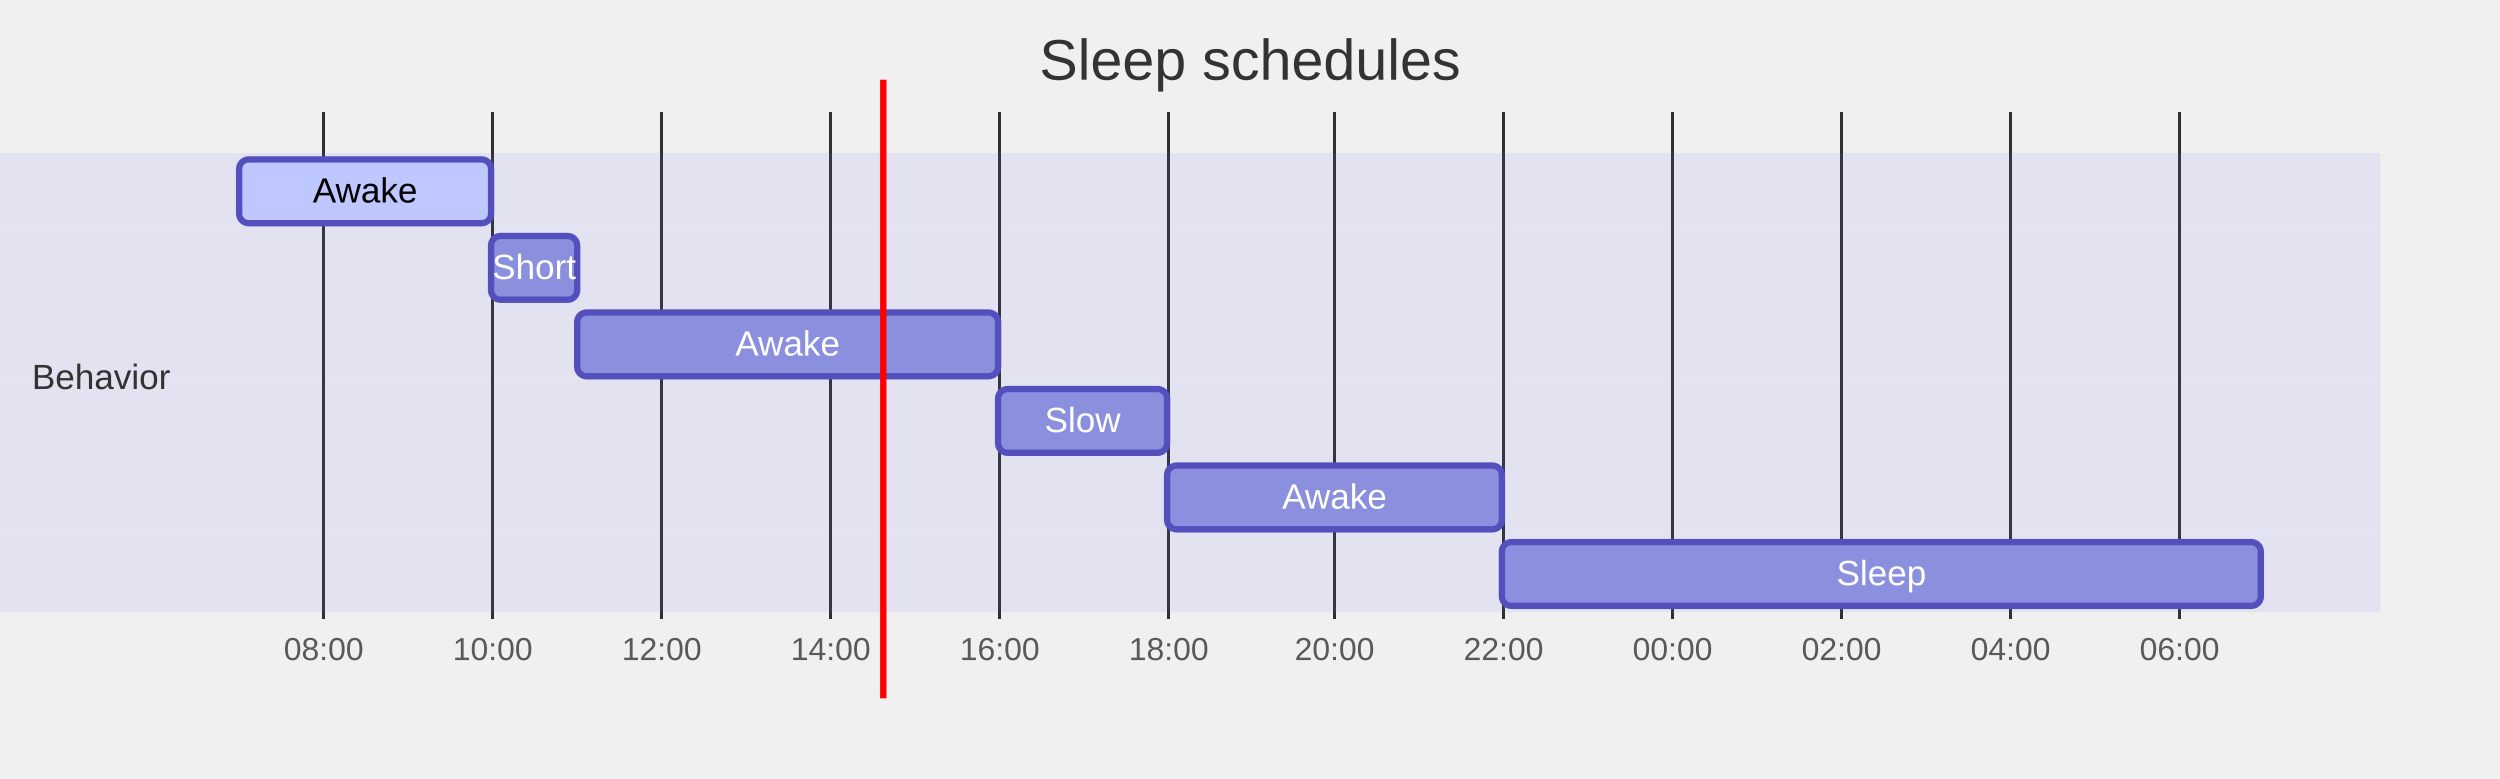
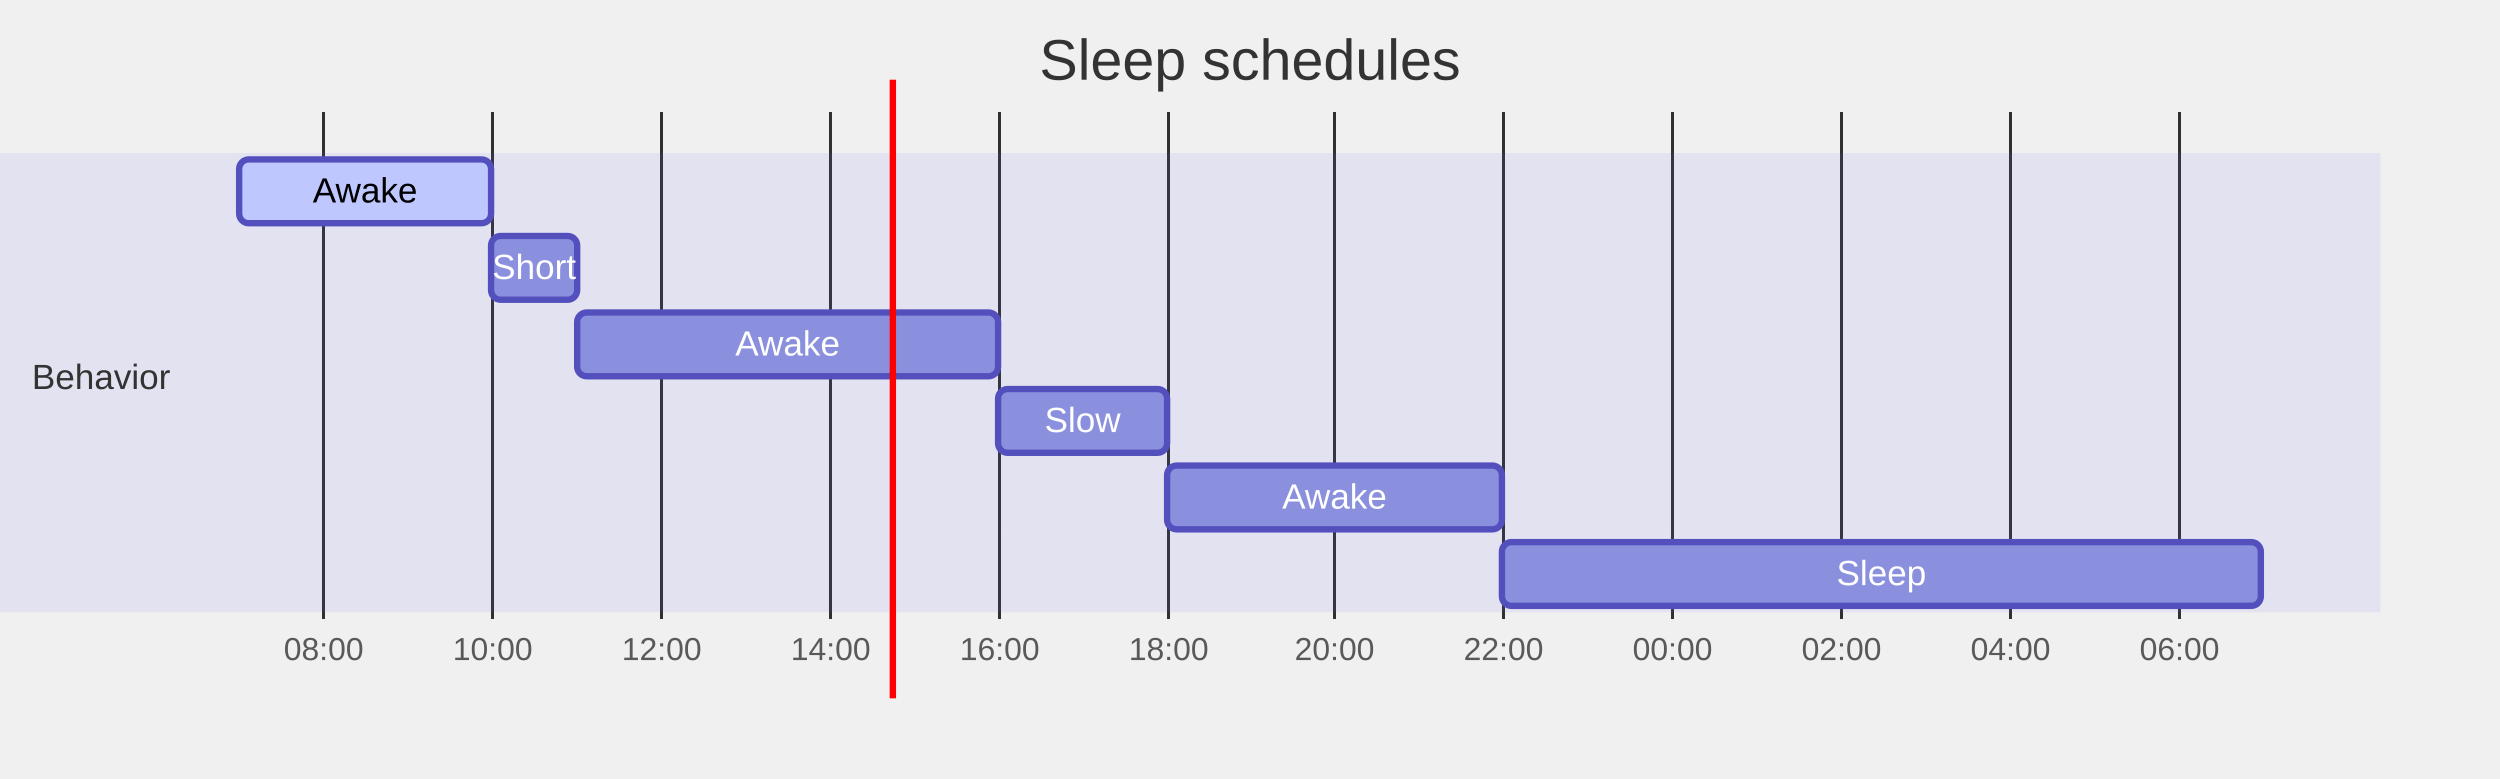
<svg xmlns="http://www.w3.org/2000/svg" id="my-svg" width="100%" viewBox="0 0 784 244" style="max-width: 784px; background-color: transparent;" role="graphics-document document" aria-roledescription="gantt">
  <style>#my-svg{font-family:"trebuchet ms",verdana,arial,sans-serif;font-size:16px;fill:#333;}@keyframes edge-animation-frame{from{stroke-dashoffset:0;}}@keyframes dash{to{stroke-dashoffset:0;}}#my-svg .edge-animation-slow{stroke-dasharray:9,5!important;stroke-dashoffset:900;animation:dash 50s linear infinite;stroke-linecap:round;}#my-svg .edge-animation-fast{stroke-dasharray:9,5!important;stroke-dashoffset:900;animation:dash 20s linear infinite;stroke-linecap:round;}#my-svg .error-icon{fill:#552222;}#my-svg .error-text{fill:#552222;stroke:#552222;}#my-svg .edge-thickness-normal{stroke-width:1px;}#my-svg .edge-thickness-thick{stroke-width:3.5px;}#my-svg .edge-pattern-solid{stroke-dasharray:0;}#my-svg .edge-thickness-invisible{stroke-width:0;fill:none;}#my-svg .edge-pattern-dashed{stroke-dasharray:3;}#my-svg .edge-pattern-dotted{stroke-dasharray:2;}#my-svg .marker{fill:#333333;stroke:#333333;}#my-svg .marker.cross{stroke:#333333;}#my-svg svg{font-family:"trebuchet ms",verdana,arial,sans-serif;font-size:16px;}#my-svg p{margin:0;}#my-svg .mermaid-main-font{font-family:"trebuchet ms",verdana,arial,sans-serif;}#my-svg .exclude-range{fill:#eeeeee;}#my-svg .section{stroke:none;opacity:0.2;}#my-svg .section0{fill:rgba(102, 102, 255, 0.49);}#my-svg .section2{fill:#fff400;}#my-svg .section1,#my-svg .section3{fill:white;opacity:0.2;}#my-svg .sectionTitle0{fill:#333;}#my-svg .sectionTitle1{fill:#333;}#my-svg .sectionTitle2{fill:#333;}#my-svg .sectionTitle3{fill:#333;}#my-svg .sectionTitle{text-anchor:start;font-family:"trebuchet ms",verdana,arial,sans-serif;}#my-svg .grid .tick{stroke:lightgrey;opacity:0.8;shape-rendering:crispEdges;}#my-svg .grid .tick text{font-family:"trebuchet ms",verdana,arial,sans-serif;fill:#333;}#my-svg .grid path{stroke-width:0;}#my-svg .today{fill:none;stroke:red;stroke-width:2px;}#my-svg .task{stroke-width:2;}#my-svg .taskText{text-anchor:middle;font-family:"trebuchet ms",verdana,arial,sans-serif;}#my-svg .taskTextOutsideRight{fill:black;text-anchor:start;font-family:"trebuchet ms",verdana,arial,sans-serif;}#my-svg .taskTextOutsideLeft{fill:black;text-anchor:end;}#my-svg .task.clickable{cursor:pointer;}#my-svg .taskText.clickable{cursor:pointer;fill:#003163!important;font-weight:bold;}#my-svg .taskTextOutsideLeft.clickable{cursor:pointer;fill:#003163!important;font-weight:bold;}#my-svg .taskTextOutsideRight.clickable{cursor:pointer;fill:#003163!important;font-weight:bold;}#my-svg .taskText0,#my-svg .taskText1,#my-svg .taskText2,#my-svg .taskText3{fill:white;}#my-svg .task0,#my-svg .task1,#my-svg .task2,#my-svg .task3{fill:#8a90dd;stroke:#534fbc;}#my-svg .taskTextOutside0,#my-svg .taskTextOutside2{fill:black;}#my-svg .taskTextOutside1,#my-svg .taskTextOutside3{fill:black;}#my-svg .active0,#my-svg .active1,#my-svg .active2,#my-svg .active3{fill:#bfc7ff;stroke:#534fbc;}#my-svg .activeText0,#my-svg .activeText1,#my-svg .activeText2,#my-svg .activeText3{fill:black!important;}#my-svg .done0,#my-svg .done1,#my-svg .done2,#my-svg .done3{stroke:grey;fill:lightgrey;stroke-width:2;}#my-svg .doneText0,#my-svg .doneText1,#my-svg .doneText2,#my-svg .doneText3{fill:black!important;}#my-svg .doneText0.taskTextOutsideLeft,#my-svg .doneText0.taskTextOutsideRight,#my-svg .doneText1.taskTextOutsideLeft,#my-svg .doneText1.taskTextOutsideRight,#my-svg .doneText2.taskTextOutsideLeft,#my-svg .doneText2.taskTextOutsideRight,#my-svg .doneText3.taskTextOutsideLeft,#my-svg .doneText3.taskTextOutsideRight{fill:black!important;}#my-svg .crit0,#my-svg .crit1,#my-svg .crit2,#my-svg .crit3{stroke:#ff8888;fill:red;stroke-width:2;}#my-svg .activeCrit0,#my-svg .activeCrit1,#my-svg .activeCrit2,#my-svg .activeCrit3{stroke:#ff8888;fill:#bfc7ff;stroke-width:2;}#my-svg .doneCrit0,#my-svg .doneCrit1,#my-svg .doneCrit2,#my-svg .doneCrit3{stroke:#ff8888;fill:lightgrey;stroke-width:2;cursor:pointer;shape-rendering:crispEdges;}#my-svg .milestone{transform:rotate(45deg) scale(0.8,0.8);}#my-svg .milestoneText{font-style:italic;}#my-svg .doneCritText0,#my-svg .doneCritText1,#my-svg .doneCritText2,#my-svg .doneCritText3{fill:black!important;}#my-svg .doneCritText0.taskTextOutsideLeft,#my-svg .doneCritText0.taskTextOutsideRight,#my-svg .doneCritText1.taskTextOutsideLeft,#my-svg .doneCritText1.taskTextOutsideRight,#my-svg .doneCritText2.taskTextOutsideLeft,#my-svg .doneCritText2.taskTextOutsideRight,#my-svg .doneCritText3.taskTextOutsideLeft,#my-svg .doneCritText3.taskTextOutsideRight{fill:black!important;}#my-svg .vert{stroke:navy;}#my-svg .vertText{font-size:15px;text-anchor:middle;fill:navy!important;}#my-svg .activeCritText0,#my-svg .activeCritText1,#my-svg .activeCritText2,#my-svg .activeCritText3{fill:black!important;}#my-svg .titleText{text-anchor:middle;font-size:18px;fill:#333;font-family:"trebuchet ms",verdana,arial,sans-serif;}#my-svg .node .neo-node{stroke:#9370DB;}#my-svg [data-look="neo"].node rect,#my-svg [data-look="neo"].cluster rect,#my-svg [data-look="neo"].node polygon{stroke:#9370DB;filter:drop-shadow(1px 2px 2px rgba(185, 185, 185, 1));}#my-svg [data-look="neo"].node path{stroke:#9370DB;stroke-width:1px;}#my-svg [data-look="neo"].node .outer-path{filter:drop-shadow(1px 2px 2px rgba(185, 185, 185, 1));}#my-svg [data-look="neo"].node .neo-line path{stroke:#9370DB;filter:none;}#my-svg [data-look="neo"].node circle{stroke:#9370DB;filter:drop-shadow(1px 2px 2px rgba(185, 185, 185, 1));}#my-svg [data-look="neo"].node circle .state-start{fill:#000000;}#my-svg [data-look="neo"].icon-shape .icon{fill:#9370DB;filter:drop-shadow(1px 2px 2px rgba(185, 185, 185, 1));}#my-svg [data-look="neo"].icon-shape .icon-neo path{stroke:#9370DB;filter:drop-shadow(1px 2px 2px rgba(185, 185, 185, 1));}#my-svg :root{--mermaid-font-family:"trebuchet ms",verdana,arial,sans-serif;}</style>
  <g />
  <g class="grid" transform="translate(75, 194)" fill="none" font-size="10" font-family="sans-serif" text-anchor="middle">
    <path class="domain" stroke="currentColor" d="M0.5,-159V0.5H634.5V-159" />
    <g class="tick" opacity="1" transform="translate(26.5,0)">
      <line stroke="currentColor" y2="-159" />
      <text fill="#000" y="3" dy="1em" stroke="none" font-size="10" style="text-anchor: middle;">08:00</text>
    </g>
    <g class="tick" opacity="1" transform="translate(79.5,0)">
      <line stroke="currentColor" y2="-159" />
      <text fill="#000" y="3" dy="1em" stroke="none" font-size="10" style="text-anchor: middle;">10:00</text>
    </g>
    <g class="tick" opacity="1" transform="translate(132.5,0)">
      <line stroke="currentColor" y2="-159" />
      <text fill="#000" y="3" dy="1em" stroke="none" font-size="10" style="text-anchor: middle;">12:00</text>
    </g>
    <g class="tick" opacity="1" transform="translate(185.5,0)">
      <line stroke="currentColor" y2="-159" />
      <text fill="#000" y="3" dy="1em" stroke="none" font-size="10" style="text-anchor: middle;">14:00</text>
    </g>
    <g class="tick" opacity="1" transform="translate(238.5,0)">
      <line stroke="currentColor" y2="-159" />
      <text fill="#000" y="3" dy="1em" stroke="none" font-size="10" style="text-anchor: middle;">16:00</text>
    </g>
    <g class="tick" opacity="1" transform="translate(291.5,0)">
      <line stroke="currentColor" y2="-159" />
      <text fill="#000" y="3" dy="1em" stroke="none" font-size="10" style="text-anchor: middle;">18:00</text>
    </g>
    <g class="tick" opacity="1" transform="translate(343.5,0)">
      <line stroke="currentColor" y2="-159" />
      <text fill="#000" y="3" dy="1em" stroke="none" font-size="10" style="text-anchor: middle;">20:00</text>
    </g>
    <g class="tick" opacity="1" transform="translate(396.5,0)">
      <line stroke="currentColor" y2="-159" />
      <text fill="#000" y="3" dy="1em" stroke="none" font-size="10" style="text-anchor: middle;">22:00</text>
    </g>
    <g class="tick" opacity="1" transform="translate(449.5,0)">
      <line stroke="currentColor" y2="-159" />
      <text fill="#000" y="3" dy="1em" stroke="none" font-size="10" style="text-anchor: middle;">00:00</text>
    </g>
    <g class="tick" opacity="1" transform="translate(502.5,0)">
      <line stroke="currentColor" y2="-159" />
      <text fill="#000" y="3" dy="1em" stroke="none" font-size="10" style="text-anchor: middle;">02:00</text>
    </g>
    <g class="tick" opacity="1" transform="translate(555.5,0)">
      <line stroke="currentColor" y2="-159" />
      <text fill="#000" y="3" dy="1em" stroke="none" font-size="10" style="text-anchor: middle;">04:00</text>
    </g>
    <g class="tick" opacity="1" transform="translate(608.5,0)">
      <line stroke="currentColor" y2="-159" />
      <text fill="#000" y="3" dy="1em" stroke="none" font-size="10" style="text-anchor: middle;">06:00</text>
    </g>
  </g>
  <g>
    <rect x="0" y="48" width="746.5" height="24" class="section section0" />
    <rect x="0" y="72" width="746.5" height="24" class="section section0" />
    <rect x="0" y="96" width="746.5" height="24" class="section section0" />
    <rect x="0" y="120" width="746.5" height="24" class="section section0" />
    <rect x="0" y="144" width="746.5" height="24" class="section section0" />
    <rect x="0" y="168" width="746.5" height="24" class="section section0" />
  </g>
  <g>
    <rect id="my-svg-task1" rx="3" ry="3" x="75" y="50" width="79" height="20" transform-origin="114.5px 60px" class="task active0" />
    <rect id="my-svg-short" rx="3" ry="3" x="154" y="74" width="27" height="20" transform-origin="167.5px 84px" class="task task0" />
    <rect id="my-svg-active2" rx="3" ry="3" x="181" y="98" width="132" height="20" transform-origin="247px 108px" class="task task0" />
    <rect id="my-svg-slow" rx="3" ry="3" x="313" y="122" width="53" height="20" transform-origin="339.5px 132px" class="task task0" />
    <rect id="my-svg-active3" rx="3" ry="3" x="366" y="146" width="105" height="20" transform-origin="418.5px 156px" class="task task0" />
    <rect id="my-svg-sleep" rx="3" ry="3" x="471" y="170" width="238" height="20" transform-origin="590px 180px" class="task task0" />
    <text id="my-svg-task1-text" font-size="11" x="114.5" y="63.5" class="taskText taskText0 activeText0 width-32.828125">Awake        </text>
    <text id="my-svg-short-text" font-size="11" x="167.5" y="87.5" class="taskText taskText0  width-26.296875">Short        </text>
    <text id="my-svg-active2-text" font-size="11" x="247" y="111.5" class="taskText taskText0  width-32.828125">Awake        </text>
    <text id="my-svg-slow-text" font-size="11" x="339.5" y="135.5" class="taskText taskText0  width-23.8984375">Slow         </text>
    <text id="my-svg-active3-text" font-size="11" x="418.5" y="159.5" class="taskText taskText0  width-32.828125">Awake        </text>
    <text id="my-svg-sleep-text" font-size="11" x="590" y="183.5" class="taskText taskText0  width-28.140625">Sleep        </text>
  </g>
  <g>
    <text dy="0em" x="10" y="122" font-size="11" class="sectionTitle sectionTitle0">
      <tspan alignment-baseline="central" x="10">Behavior</tspan>
    </text>
  </g>
  <g class="today">
-     <line x1="277" x2="277" y1="25" y2="219" class="today" />
+     <line x1="280" x2="280" y1="25" y2="219" class="today" />
  </g>
  <text x="392" y="25" class="titleText">Sleep schedules</text>
</svg>
